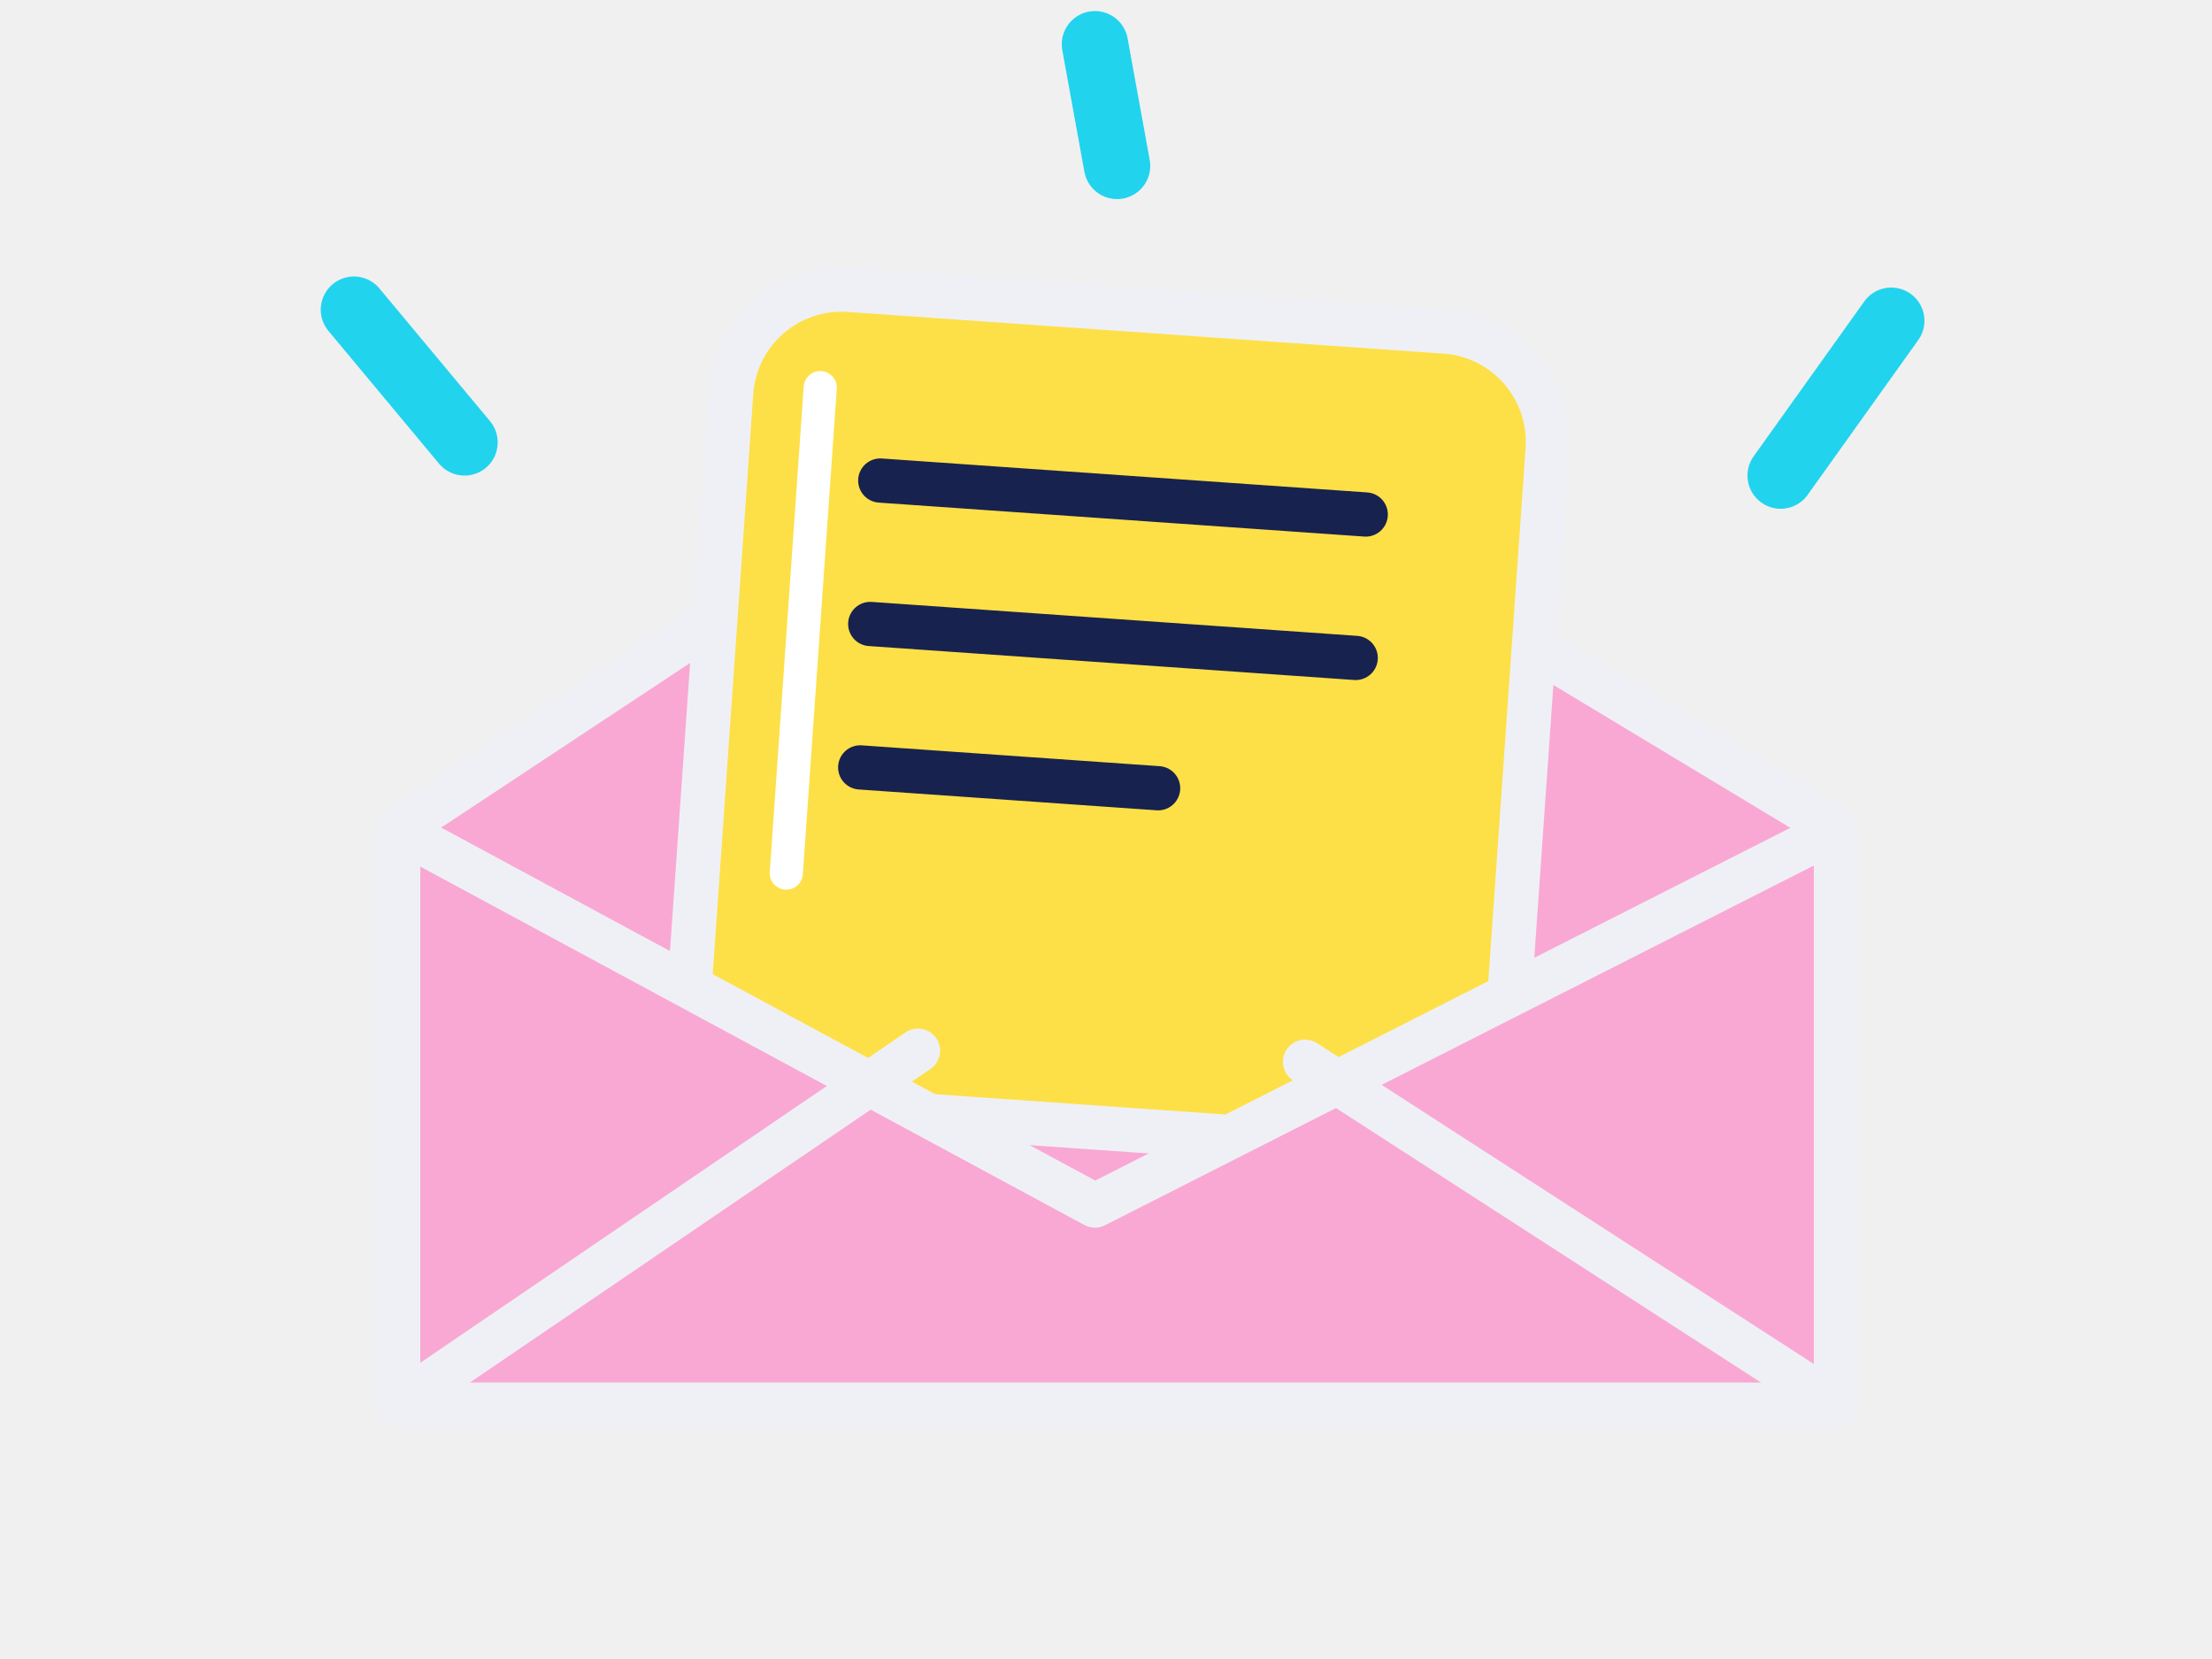
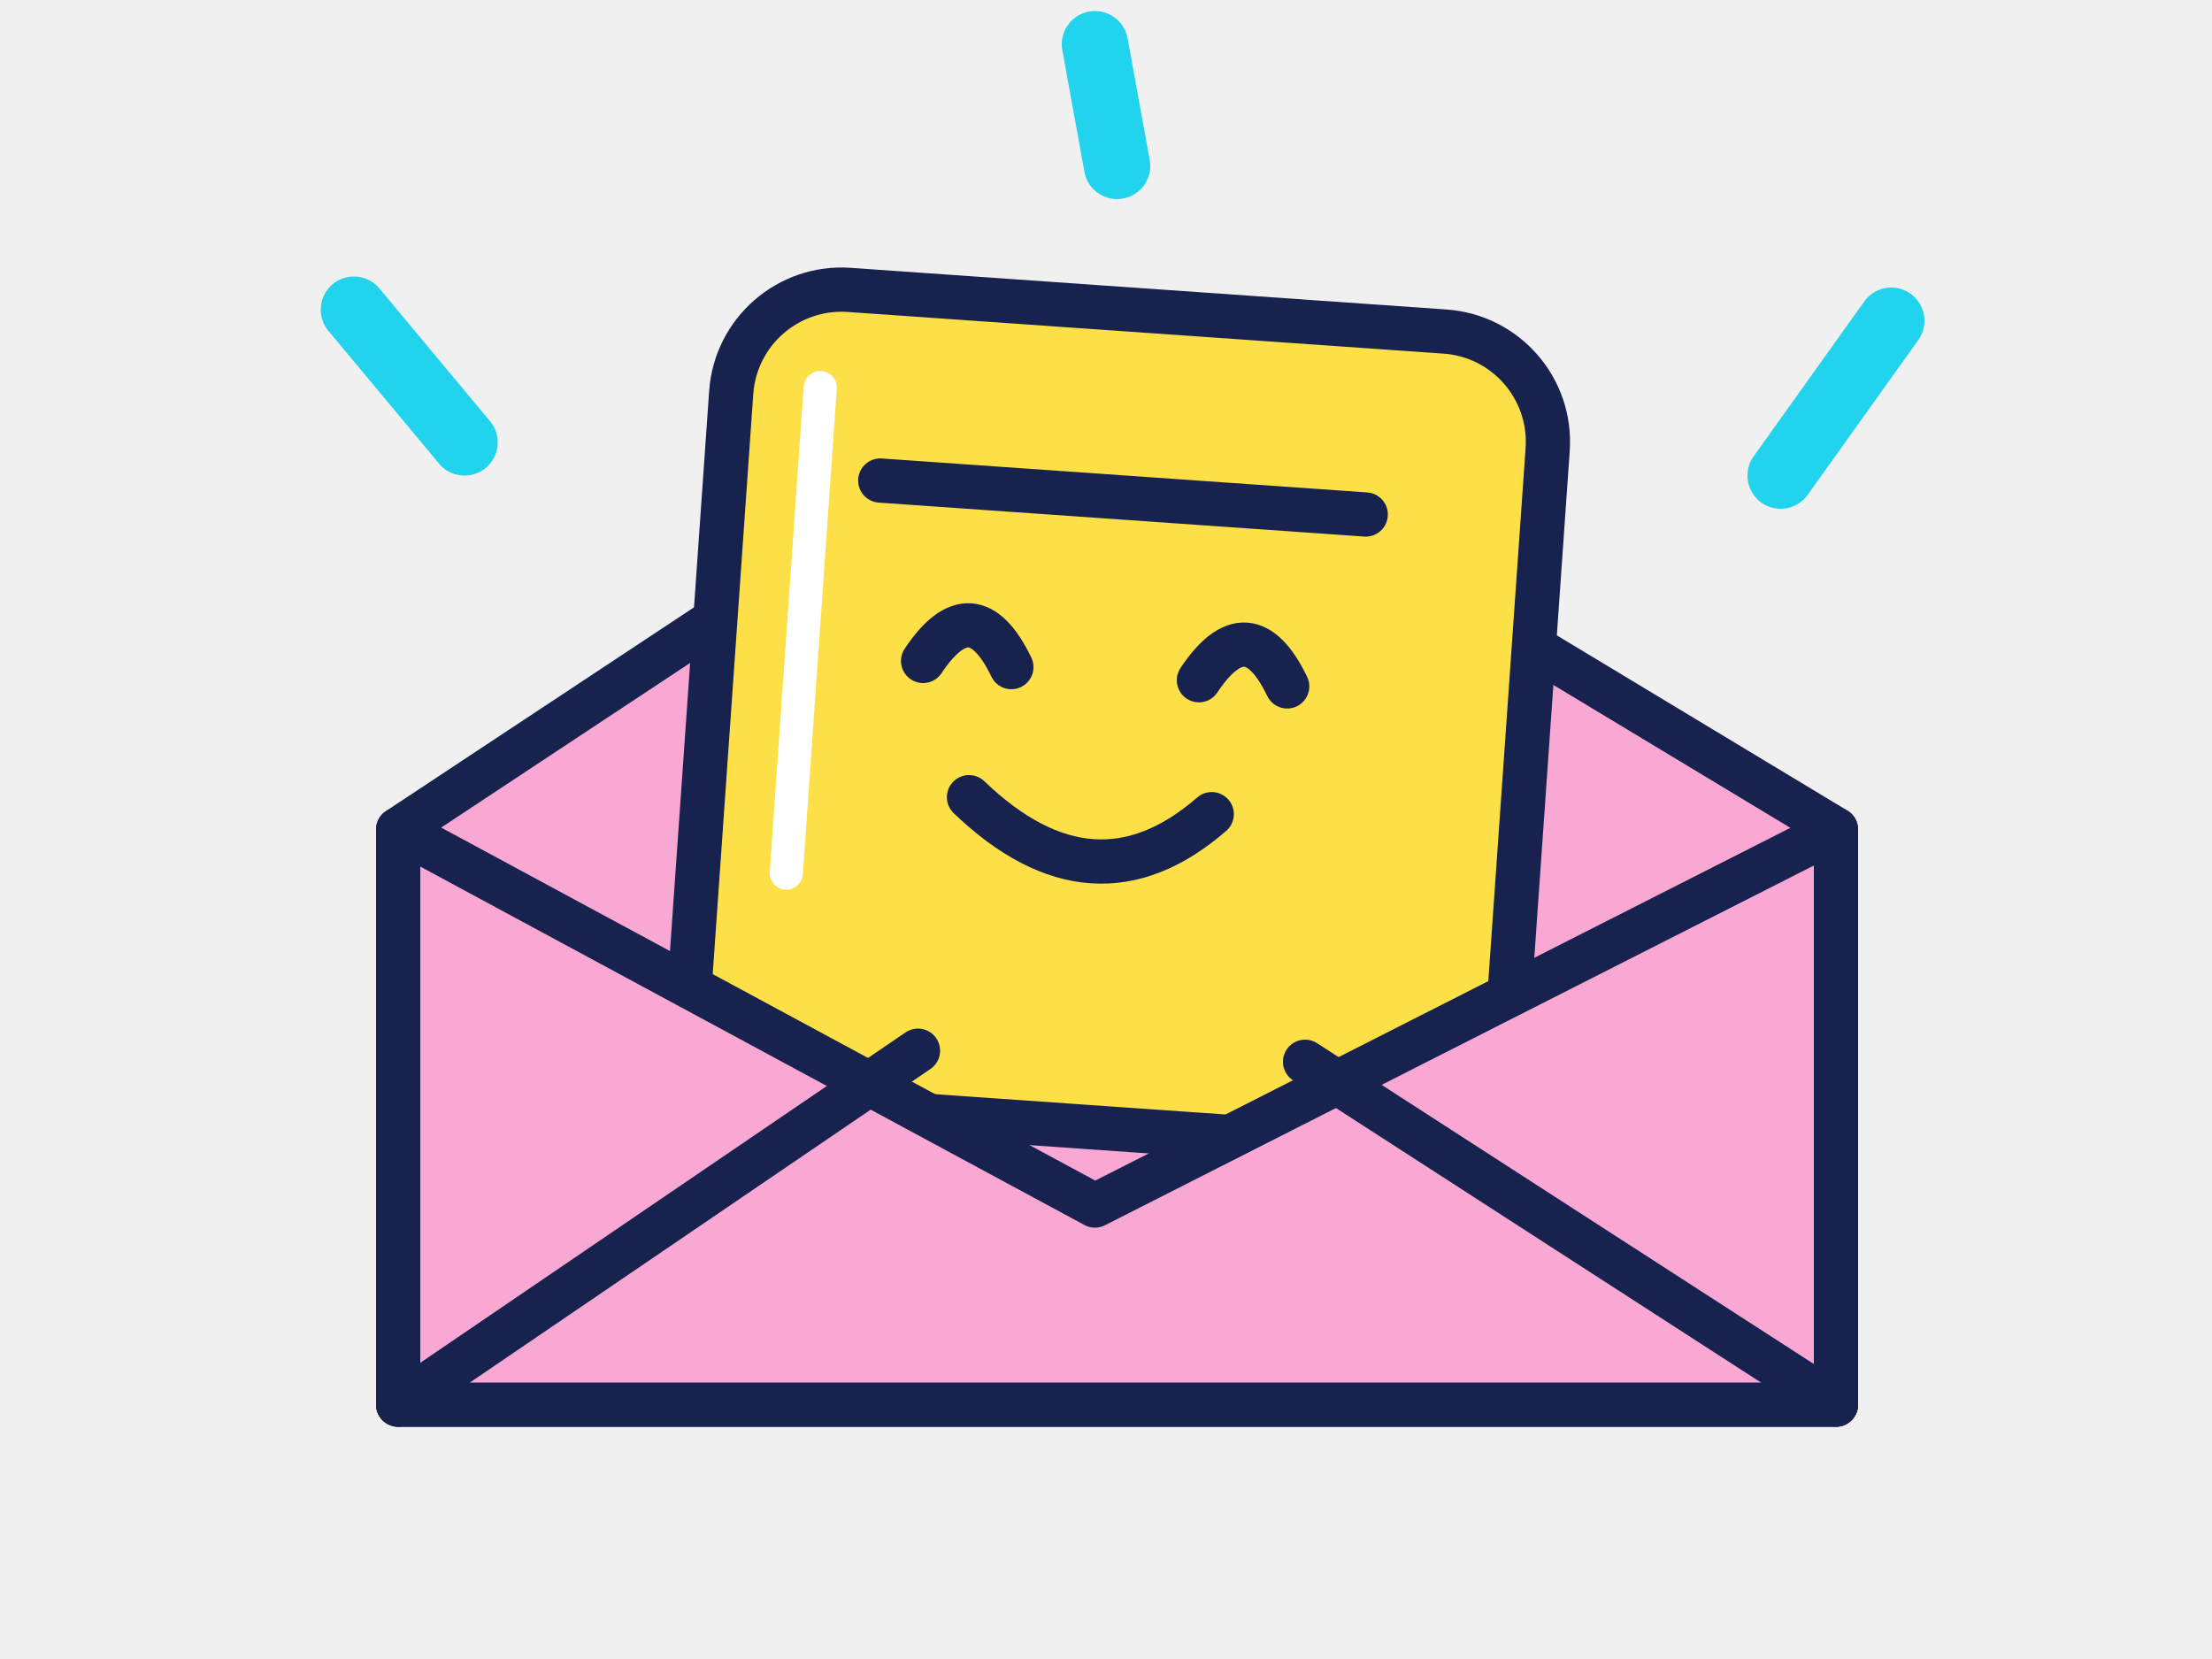
<svg xmlns="http://www.w3.org/2000/svg" width="200" height="150" viewBox="0 0 200 150" fill="none">
-   <path d="M36 75L98 34L166 75V127H36Z" fill="#F9A8D4" stroke="#EFF0F5" stroke-width="4" stroke-linejoin="round" />
+   <path d="M36 75L98 34L166 75V127H36Z" fill="#F9A8D4" stroke="#18224E" stroke-width="4" stroke-linejoin="round" />
  <g transform="rotate(4 101 67)">
-     <rect x="64" y="28" width="74" height="74" rx="10" fill="#FDE047" stroke="#EFF0F5" stroke-width="4" />
-     <path d="M78 45H122M78 58H122M78 71H105" stroke="#18224E" stroke-width="4" stroke-linecap="round" />
+     <rect x="64" y="28" width="74" height="74" rx="10" fill="#FDE047" stroke="#18224E" stroke-width="4" />
+     <path d="M78 45H122M83 61q4-7 8 0M108 61q4-7 8 0M88 73q12 10 22 0" stroke="#18224E" stroke-width="4" stroke-linecap="round" />
    <path d="M72 37V81" stroke="#FFFFFF" stroke-width="3" stroke-linecap="round" />
  </g>
-   <path d="M36 75L99 109L166 75V127H36Z" fill="#F9A8D4" stroke="#EFF0F5" stroke-width="4" stroke-linejoin="round" />
-   <path d="M36 127L83 95M166 127L118 96" stroke="#EFF0F5" stroke-width="4" stroke-linecap="round" />
+   <path d="M36 75L99 109L166 75V127H36Z" fill="#F9A8D4" stroke="#18224E" stroke-width="4" stroke-linejoin="round" />
+   <path d="M36 127L83 95M166 127L118 96" stroke="#18224E" stroke-width="4" stroke-linecap="round" />
  <path d="M42 40L32 28M101 15L99 4M161 43L171 29" stroke="#22D3EE" stroke-width="6" stroke-linecap="round" />
</svg>
